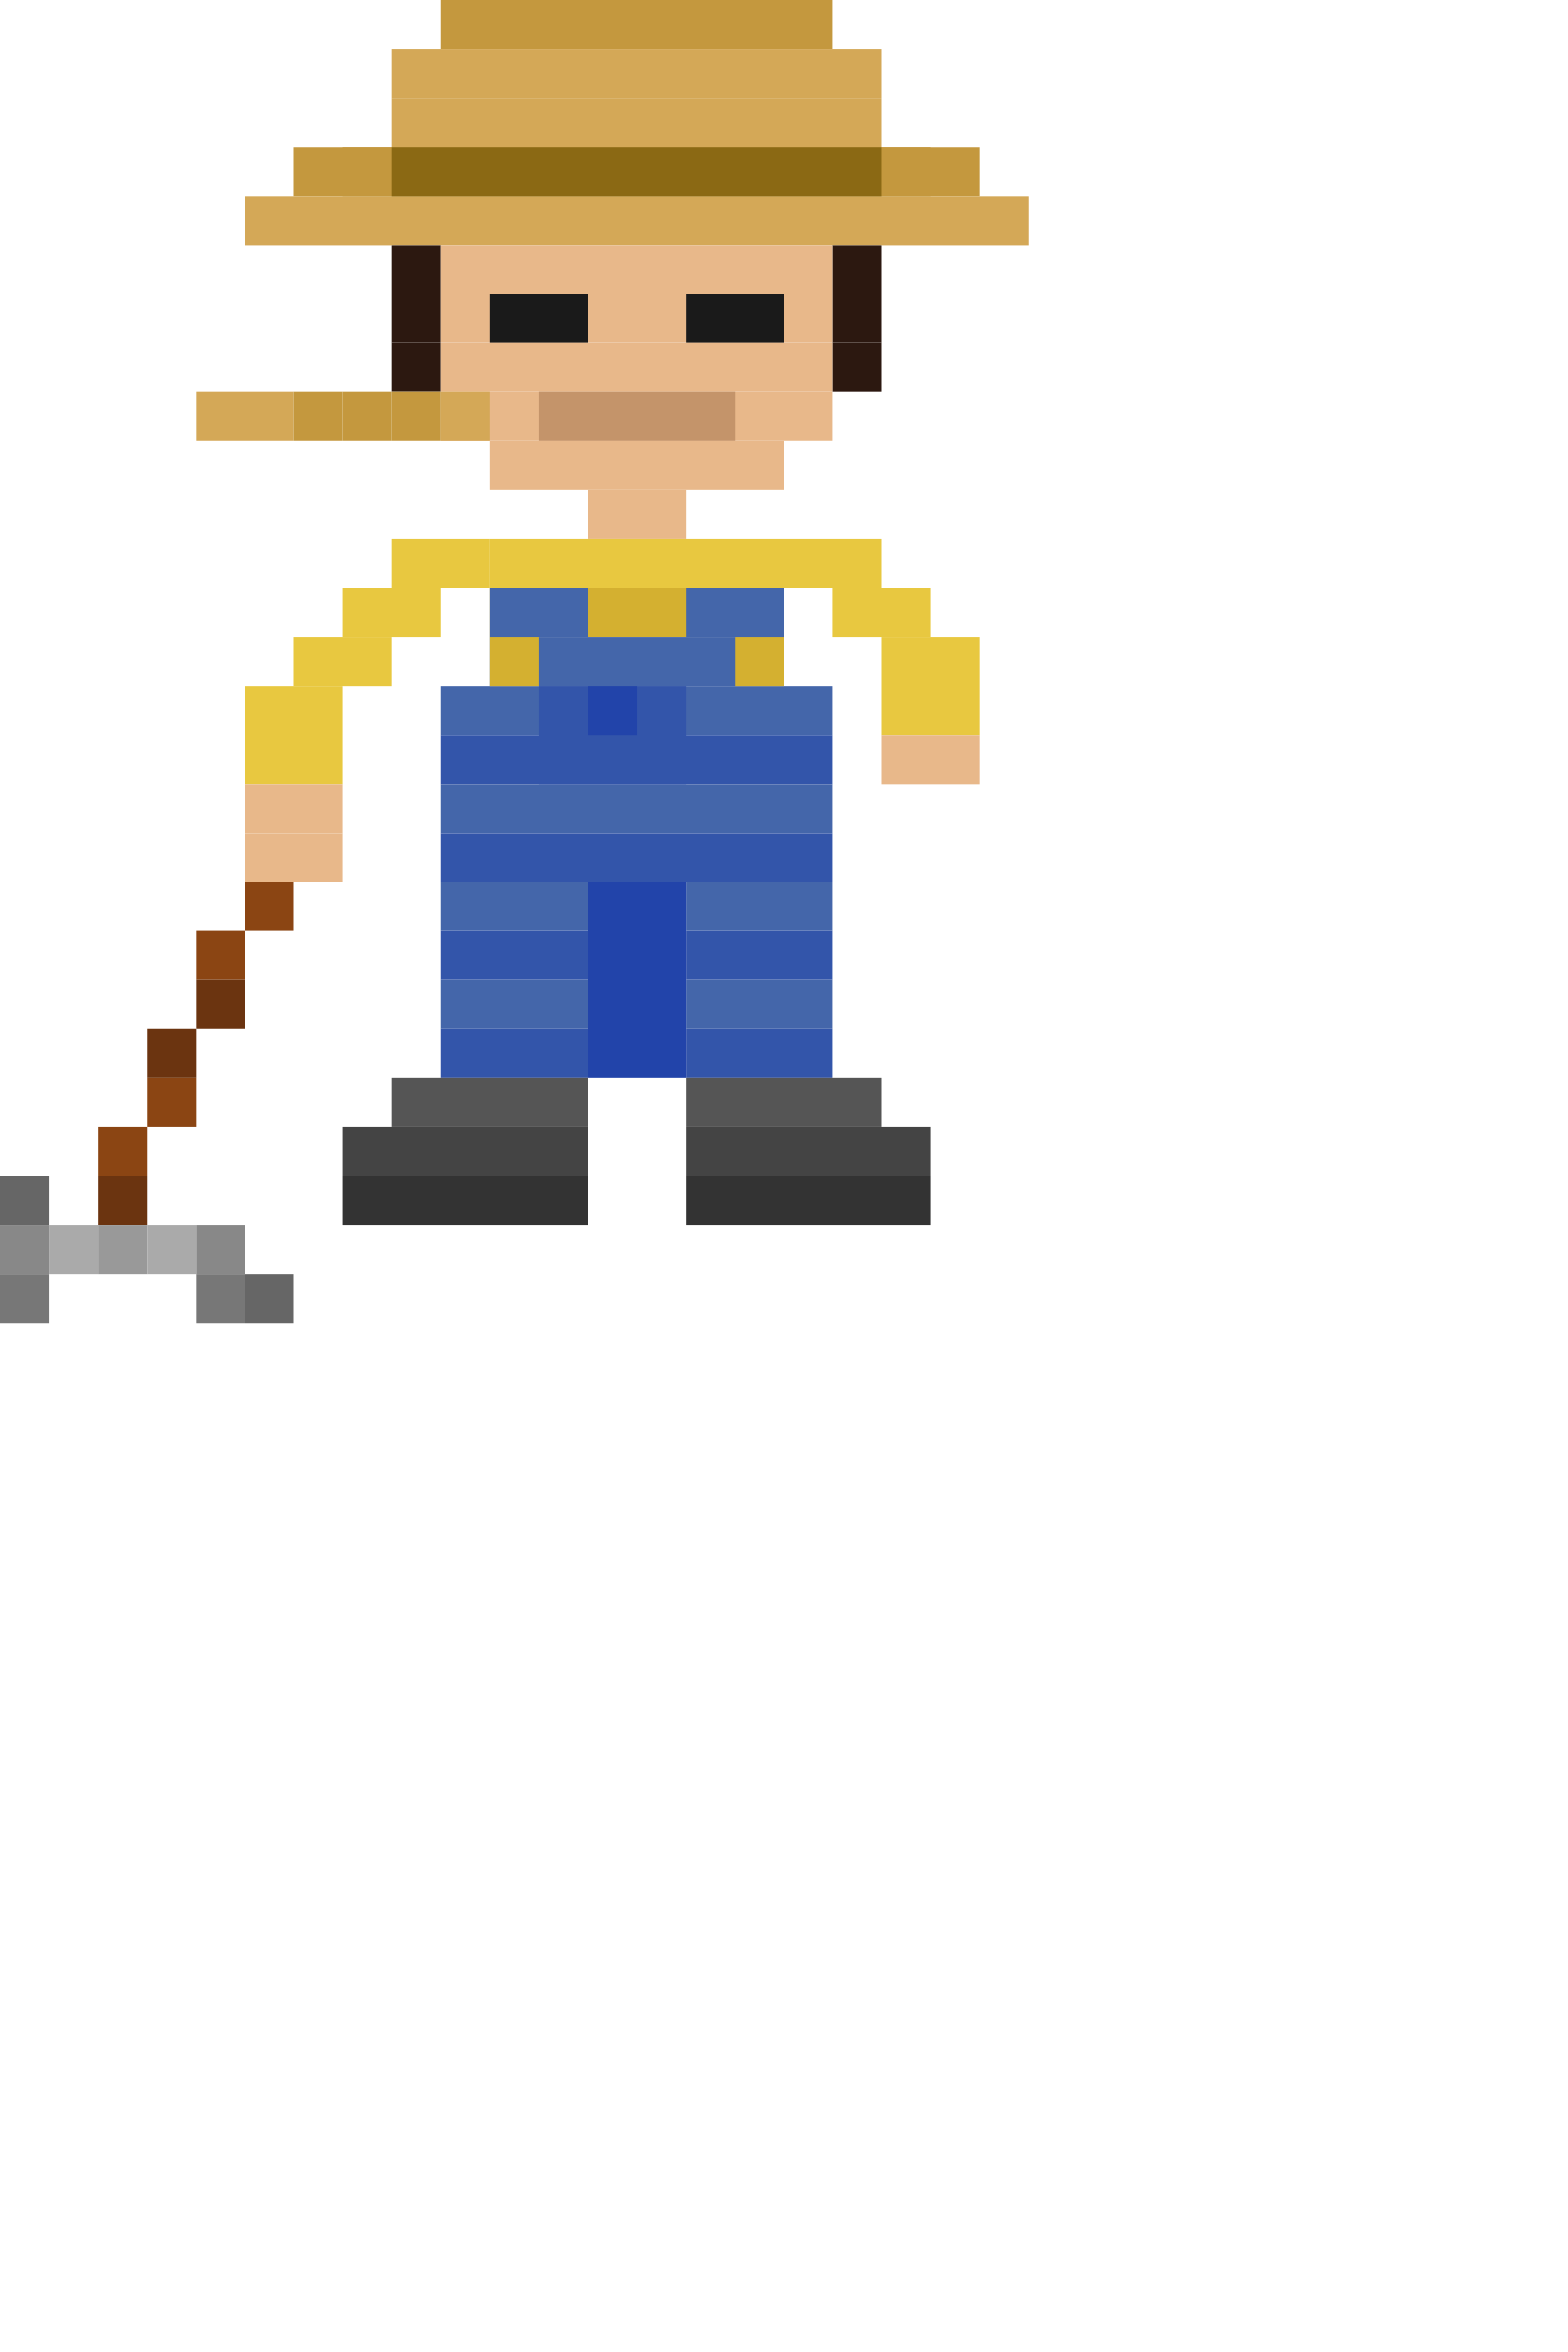
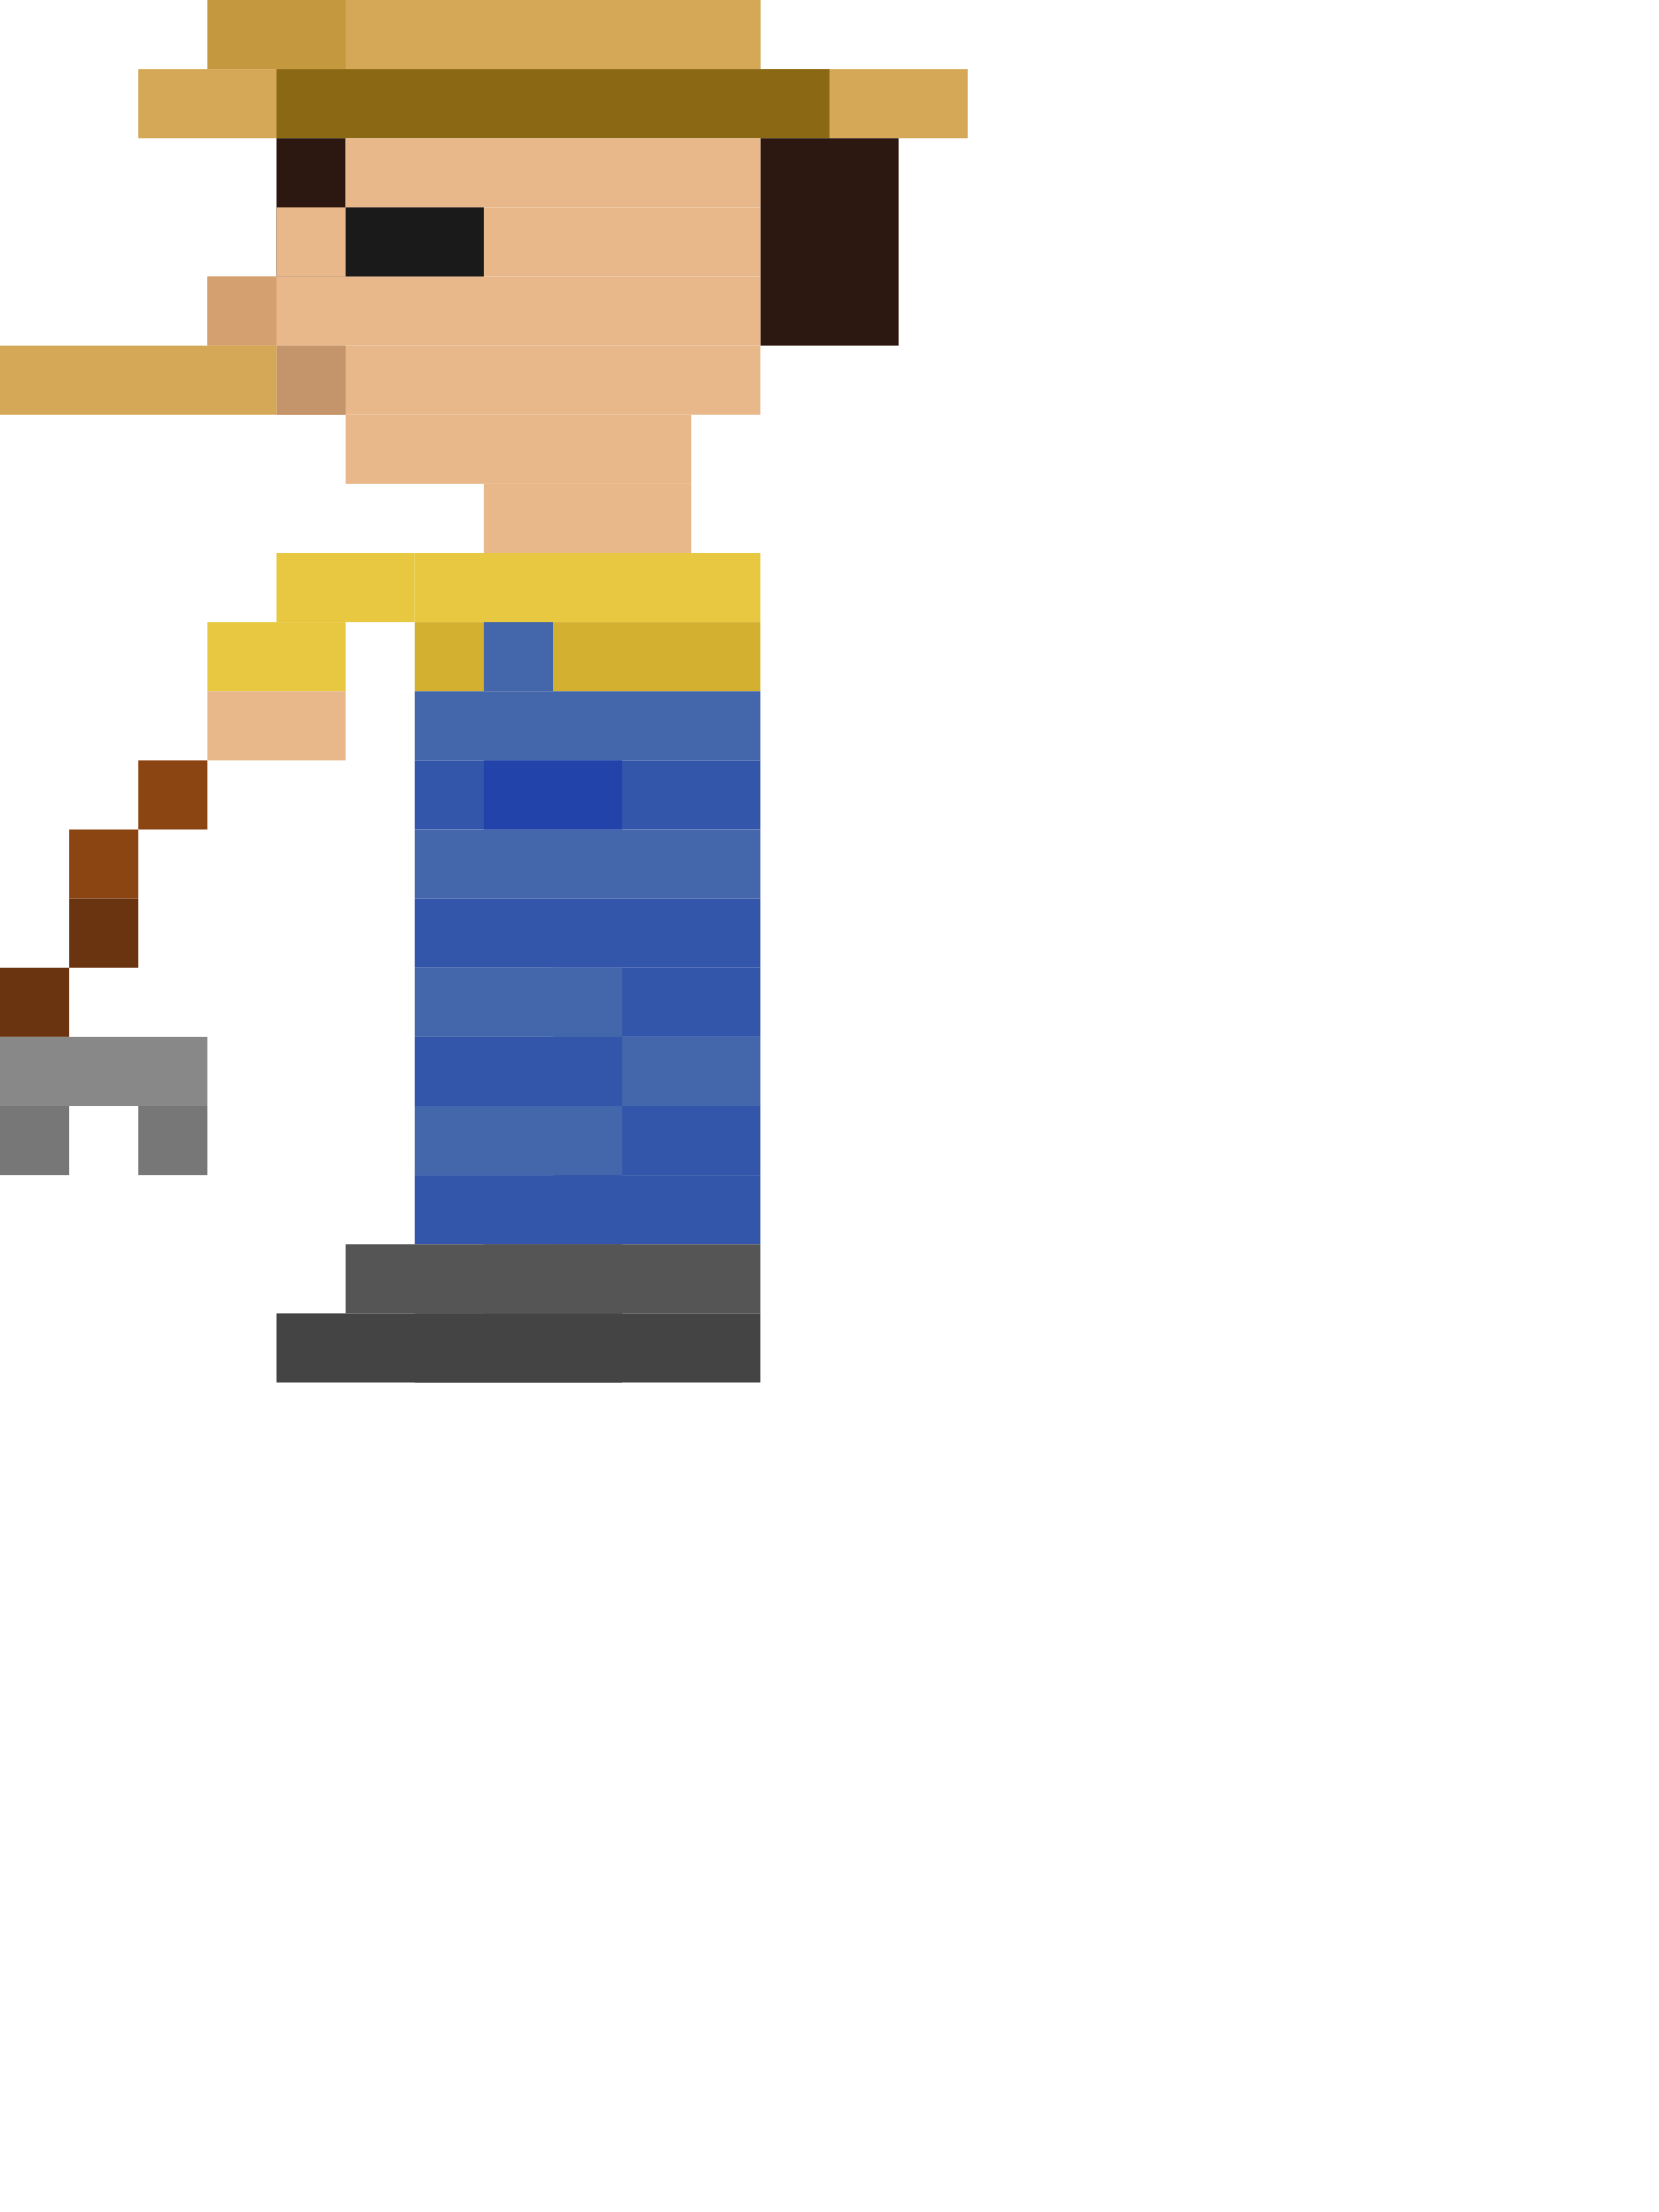
- <svg xmlns="http://www.w3.org/2000/svg" viewBox="0 0 32 48" width="96" height="144">
-   <rect x="6" y="3" width="14" height="1" fill="#C4983E" />
-   <rect x="5" y="4" width="16" height="1" fill="#D4A857" />
-   <rect x="9" y="0" width="8" height="1" fill="#C4983E" />
-   <rect x="8" y="1" width="10" height="1" fill="#D4A857" />
-   <rect x="8" y="2" width="10" height="1" fill="#D4A857" />
-   <rect x="7" y="3" width="12" height="1" fill="#C4983E" />
-   <rect x="8" y="3" width="10" height="1" fill="#8B6914" />
-   <rect x="8" y="5" width="1" height="2" fill="#2C1810" />
-   <rect x="17" y="5" width="1" height="2" fill="#2C1810" />
-   <rect x="8" y="7" width="1" height="1" fill="#2C1810" />
-   <rect x="17" y="7" width="1" height="1" fill="#2C1810" />
-   <rect x="9" y="5" width="8" height="1" fill="#E8B88A" />
-   <rect x="9" y="6" width="8" height="1" fill="#E8B88A" />
-   <rect x="9" y="7" width="8" height="1" fill="#E8B88A" />
-   <rect x="9" y="8" width="8" height="1" fill="#E8B88A" />
-   <rect x="10" y="9" width="6" height="1" fill="#E8B88A" />
-   <rect x="10" y="6" width="2" height="1" fill="#1a1a1a" />
-   <rect x="14" y="6" width="2" height="1" fill="#1a1a1a" />
-   <rect x="11" y="8" width="4" height="1" fill="#C4946A" />
-   <rect x="4" y="8" width="1" height="1" fill="#D4A857" />
-   <rect x="5" y="8" width="1" height="1" fill="#D4A857" />
-   <rect x="6" y="8" width="1" height="1" fill="#C4983E" />
-   <rect x="7" y="8" width="1" height="1" fill="#C4983E" />
-   <rect x="8" y="8" width="1" height="1" fill="#C4983E" />
-   <rect x="9" y="8" width="1" height="1" fill="#D4A857" />
-   <rect x="12" y="10" width="2" height="1" fill="#E8B88A" />
-   <rect x="10" y="11" width="6" height="1" fill="#E8C840" />
-   <rect x="10" y="12" width="6" height="1" fill="#D4B030" />
-   <rect x="8" y="11" width="2" height="1" fill="#E8C840" />
-   <rect x="16" y="11" width="2" height="1" fill="#E8C840" />
-   <rect x="10" y="12" width="2" height="1" fill="#4466AA" />
-   <rect x="14" y="12" width="2" height="1" fill="#4466AA" />
-   <rect x="10" y="13" width="6" height="1" fill="#4466AA" />
-   <rect x="9" y="14" width="8" height="1" fill="#4466AA" />
-   <rect x="9" y="15" width="8" height="1" fill="#3355AA" />
-   <rect x="9" y="16" width="8" height="1" fill="#4466AA" />
-   <rect x="9" y="17" width="8" height="1" fill="#3355AA" />
-   <rect x="11" y="14" width="3" height="2" fill="#3355AA" />
-   <rect x="12" y="14" width="1" height="1" fill="#2244AA" />
-   <rect x="10" y="13" width="1" height="1" fill="#D4B030" />
-   <rect x="15" y="13" width="1" height="1" fill="#D4B030" />
-   <rect x="7" y="12" width="2" height="1" fill="#E8C840" />
-   <rect x="6" y="13" width="2" height="1" fill="#E8C840" />
-   <rect x="5" y="14" width="2" height="2" fill="#E8C840" />
-   <rect x="5" y="16" width="2" height="1" fill="#E8B88A" />
-   <rect x="5" y="17" width="2" height="1" fill="#E8B88A" />
-   <rect x="17" y="12" width="2" height="1" fill="#E8C840" />
-   <rect x="18" y="13" width="2" height="2" fill="#E8C840" />
-   <rect x="18" y="15" width="2" height="1" fill="#E8B88A" />
-   <rect x="5" y="18" width="1" height="1" fill="#8B4513" />
-   <rect x="4" y="19" width="1" height="1" fill="#8B4513" />
-   <rect x="4" y="20" width="1" height="1" fill="#6B3410" />
-   <rect x="3" y="21" width="1" height="1" fill="#6B3410" />
-   <rect x="3" y="22" width="1" height="1" fill="#8B4513" />
-   <rect x="2" y="23" width="1" height="1" fill="#8B4513" />
-   <rect x="2" y="24" width="1" height="1" fill="#6B3410" />
-   <rect x="0" y="25" width="1" height="1" fill="#888888" />
-   <rect x="1" y="25" width="1" height="1" fill="#AAAAAA" />
-   <rect x="2" y="25" width="1" height="1" fill="#999999" />
-   <rect x="3" y="25" width="1" height="1" fill="#AAAAAA" />
-   <rect x="4" y="25" width="1" height="1" fill="#888888" />
-   <rect x="0" y="26" width="1" height="1" fill="#777777" />
-   <rect x="4" y="26" width="1" height="1" fill="#777777" />
-   <rect x="0" y="24" width="1" height="1" fill="#666666" />
-   <rect x="5" y="26" width="1" height="1" fill="#666666" />
-   <g id="leg-left">
-     <rect x="9" y="18" width="3" height="1" fill="#4466AA" />
-     <rect x="9" y="19" width="3" height="1" fill="#3355AA" />
-     <rect x="9" y="20" width="3" height="1" fill="#4466AA" />
-     <rect x="9" y="21" width="3" height="1" fill="#3355AA" />
-     <rect x="8" y="22" width="4" height="1" fill="#555555" />
-     <rect x="7" y="23" width="5" height="1" fill="#444444" />
-     <rect x="7" y="24" width="5" height="1" fill="#333333" />
+ <svg xmlns="http://www.w3.org/2000/svg" viewBox="0 0 24 32" width="72" height="96">
+   <rect x="2" y="1" width="12" height="1" fill="#D4A857" />
+   <rect x="3" y="0" width="8" height="1" fill="#C4983E" />
+   <rect x="5" y="0" width="6" height="1" fill="#D4A857" />
+   <rect x="4" y="1" width="8" height="1" fill="#8B6914" />
+   <rect x="11" y="2" width="2" height="3" fill="#2C1810" />
+   <rect x="4" y="2" width="1" height="2" fill="#2C1810" />
+   <rect x="5" y="2" width="6" height="1" fill="#E8B88A" />
+   <rect x="4" y="3" width="7" height="1" fill="#E8B88A" />
+   <rect x="3" y="4" width="8" height="1" fill="#E8B88A" />
+   <rect x="4" y="5" width="7" height="1" fill="#E8B88A" />
+   <rect x="5" y="6" width="5" height="1" fill="#E8B88A" />
+   <rect x="5" y="3" width="2" height="1" fill="#1a1a1a" />
+   <rect x="3" y="4" width="1" height="1" fill="#D4A070" />
+   <rect x="4" y="5" width="1" height="1" fill="#C4946A" />
+   <rect x="0" y="5" width="4" height="1" fill="#D4A857" />
+   <rect x="7" y="7" width="3" height="1" fill="#E8B88A" />
+   <rect x="6" y="8" width="5" height="1" fill="#E8C840" />
+   <rect x="6" y="9" width="5" height="1" fill="#D4B030" />
+   <rect x="4" y="8" width="2" height="1" fill="#E8C840" />
+   <rect x="3" y="9" width="2" height="1" fill="#E8C840" />
+   <rect x="3" y="10" width="2" height="1" fill="#E8B88A" />
+   <rect x="2" y="11" width="1" height="1" fill="#8B4513" />
+   <rect x="1" y="12" width="1" height="1" fill="#8B4513" />
+   <rect x="1" y="13" width="1" height="1" fill="#6B3410" />
+   <rect x="0" y="14" width="1" height="1" fill="#6B3410" />
+   <rect x="0" y="15" width="3" height="1" fill="#888" />
+   <rect x="0" y="16" width="1" height="1" fill="#777" />
+   <rect x="2" y="16" width="1" height="1" fill="#777" />
+   <rect x="6" y="10" width="5" height="1" fill="#4466AA" />
+   <rect x="6" y="11" width="5" height="1" fill="#3355AA" />
+   <rect x="6" y="12" width="5" height="1" fill="#4466AA" />
+   <rect x="6" y="13" width="5" height="1" fill="#3355AA" />
+   <rect x="7" y="9" width="1" height="1" fill="#4466AA" />
+   <rect x="7" y="11" width="2" height="1" fill="#2244AA" />
+   <g id="leg-right" class="leg-right">
+     <rect x="8" y="14" width="3" height="1" fill="#3355AA" />
+     <rect x="8" y="15" width="3" height="1" fill="#4466AA" />
+     <rect x="8" y="16" width="3" height="1" fill="#3355AA" />
+     <rect x="8" y="17" width="3" height="1" fill="#3355AA" />
+     <rect x="7" y="18" width="4" height="1" fill="#555" />
+     <rect x="6" y="19" width="5" height="1" fill="#444" />
  </g>
-   <g id="leg-right">
-     <rect x="14" y="18" width="3" height="1" fill="#4466AA" />
-     <rect x="14" y="19" width="3" height="1" fill="#3355AA" />
-     <rect x="14" y="20" width="3" height="1" fill="#4466AA" />
-     <rect x="14" y="21" width="3" height="1" fill="#3355AA" />
-     <rect x="14" y="22" width="4" height="1" fill="#555555" />
-     <rect x="14" y="23" width="5" height="1" fill="#444444" />
-     <rect x="14" y="24" width="5" height="1" fill="#333333" />
+   <g id="leg-left" class="leg-left">
+     <rect x="6" y="14" width="3" height="1" fill="#4466AA" />
+     <rect x="6" y="15" width="3" height="1" fill="#3355AA" />
+     <rect x="6" y="16" width="3" height="1" fill="#4466AA" />
+     <rect x="6" y="17" width="3" height="1" fill="#3355AA" />
+     <rect x="5" y="18" width="4" height="1" fill="#555" />
+     <rect x="4" y="19" width="5" height="1" fill="#444" />
  </g>
-   <rect x="12" y="18" width="2" height="4" fill="#2244AA" />
</svg>
